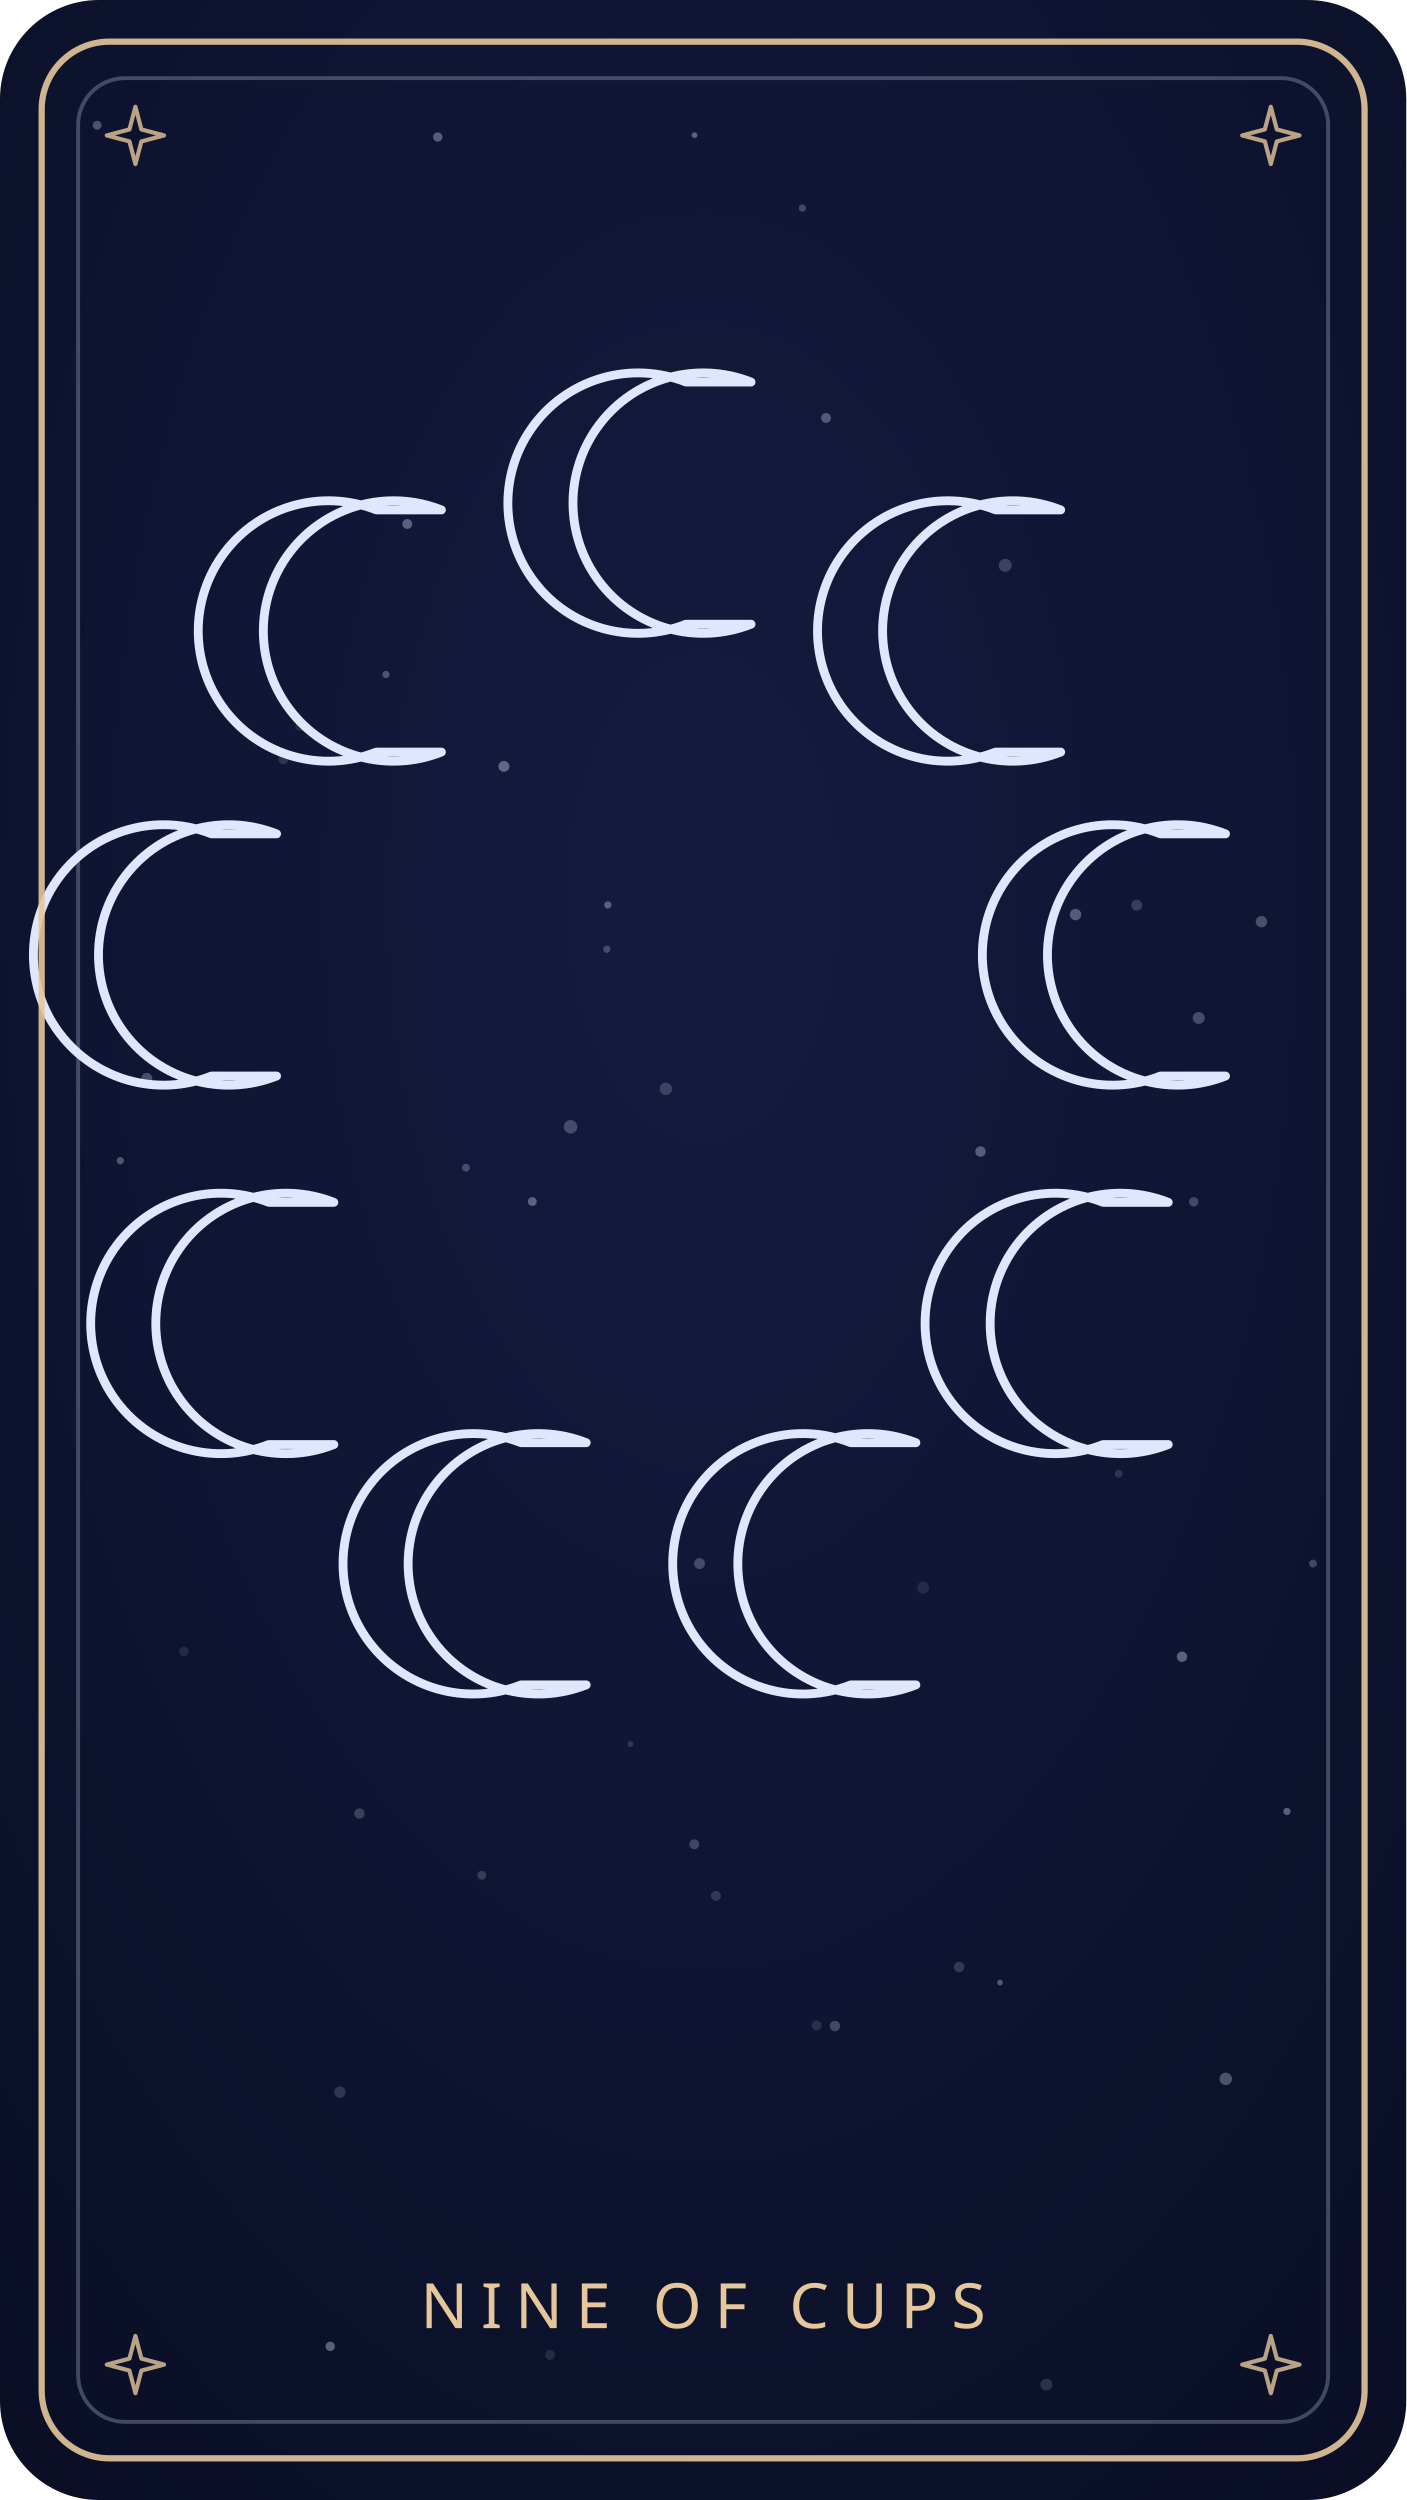
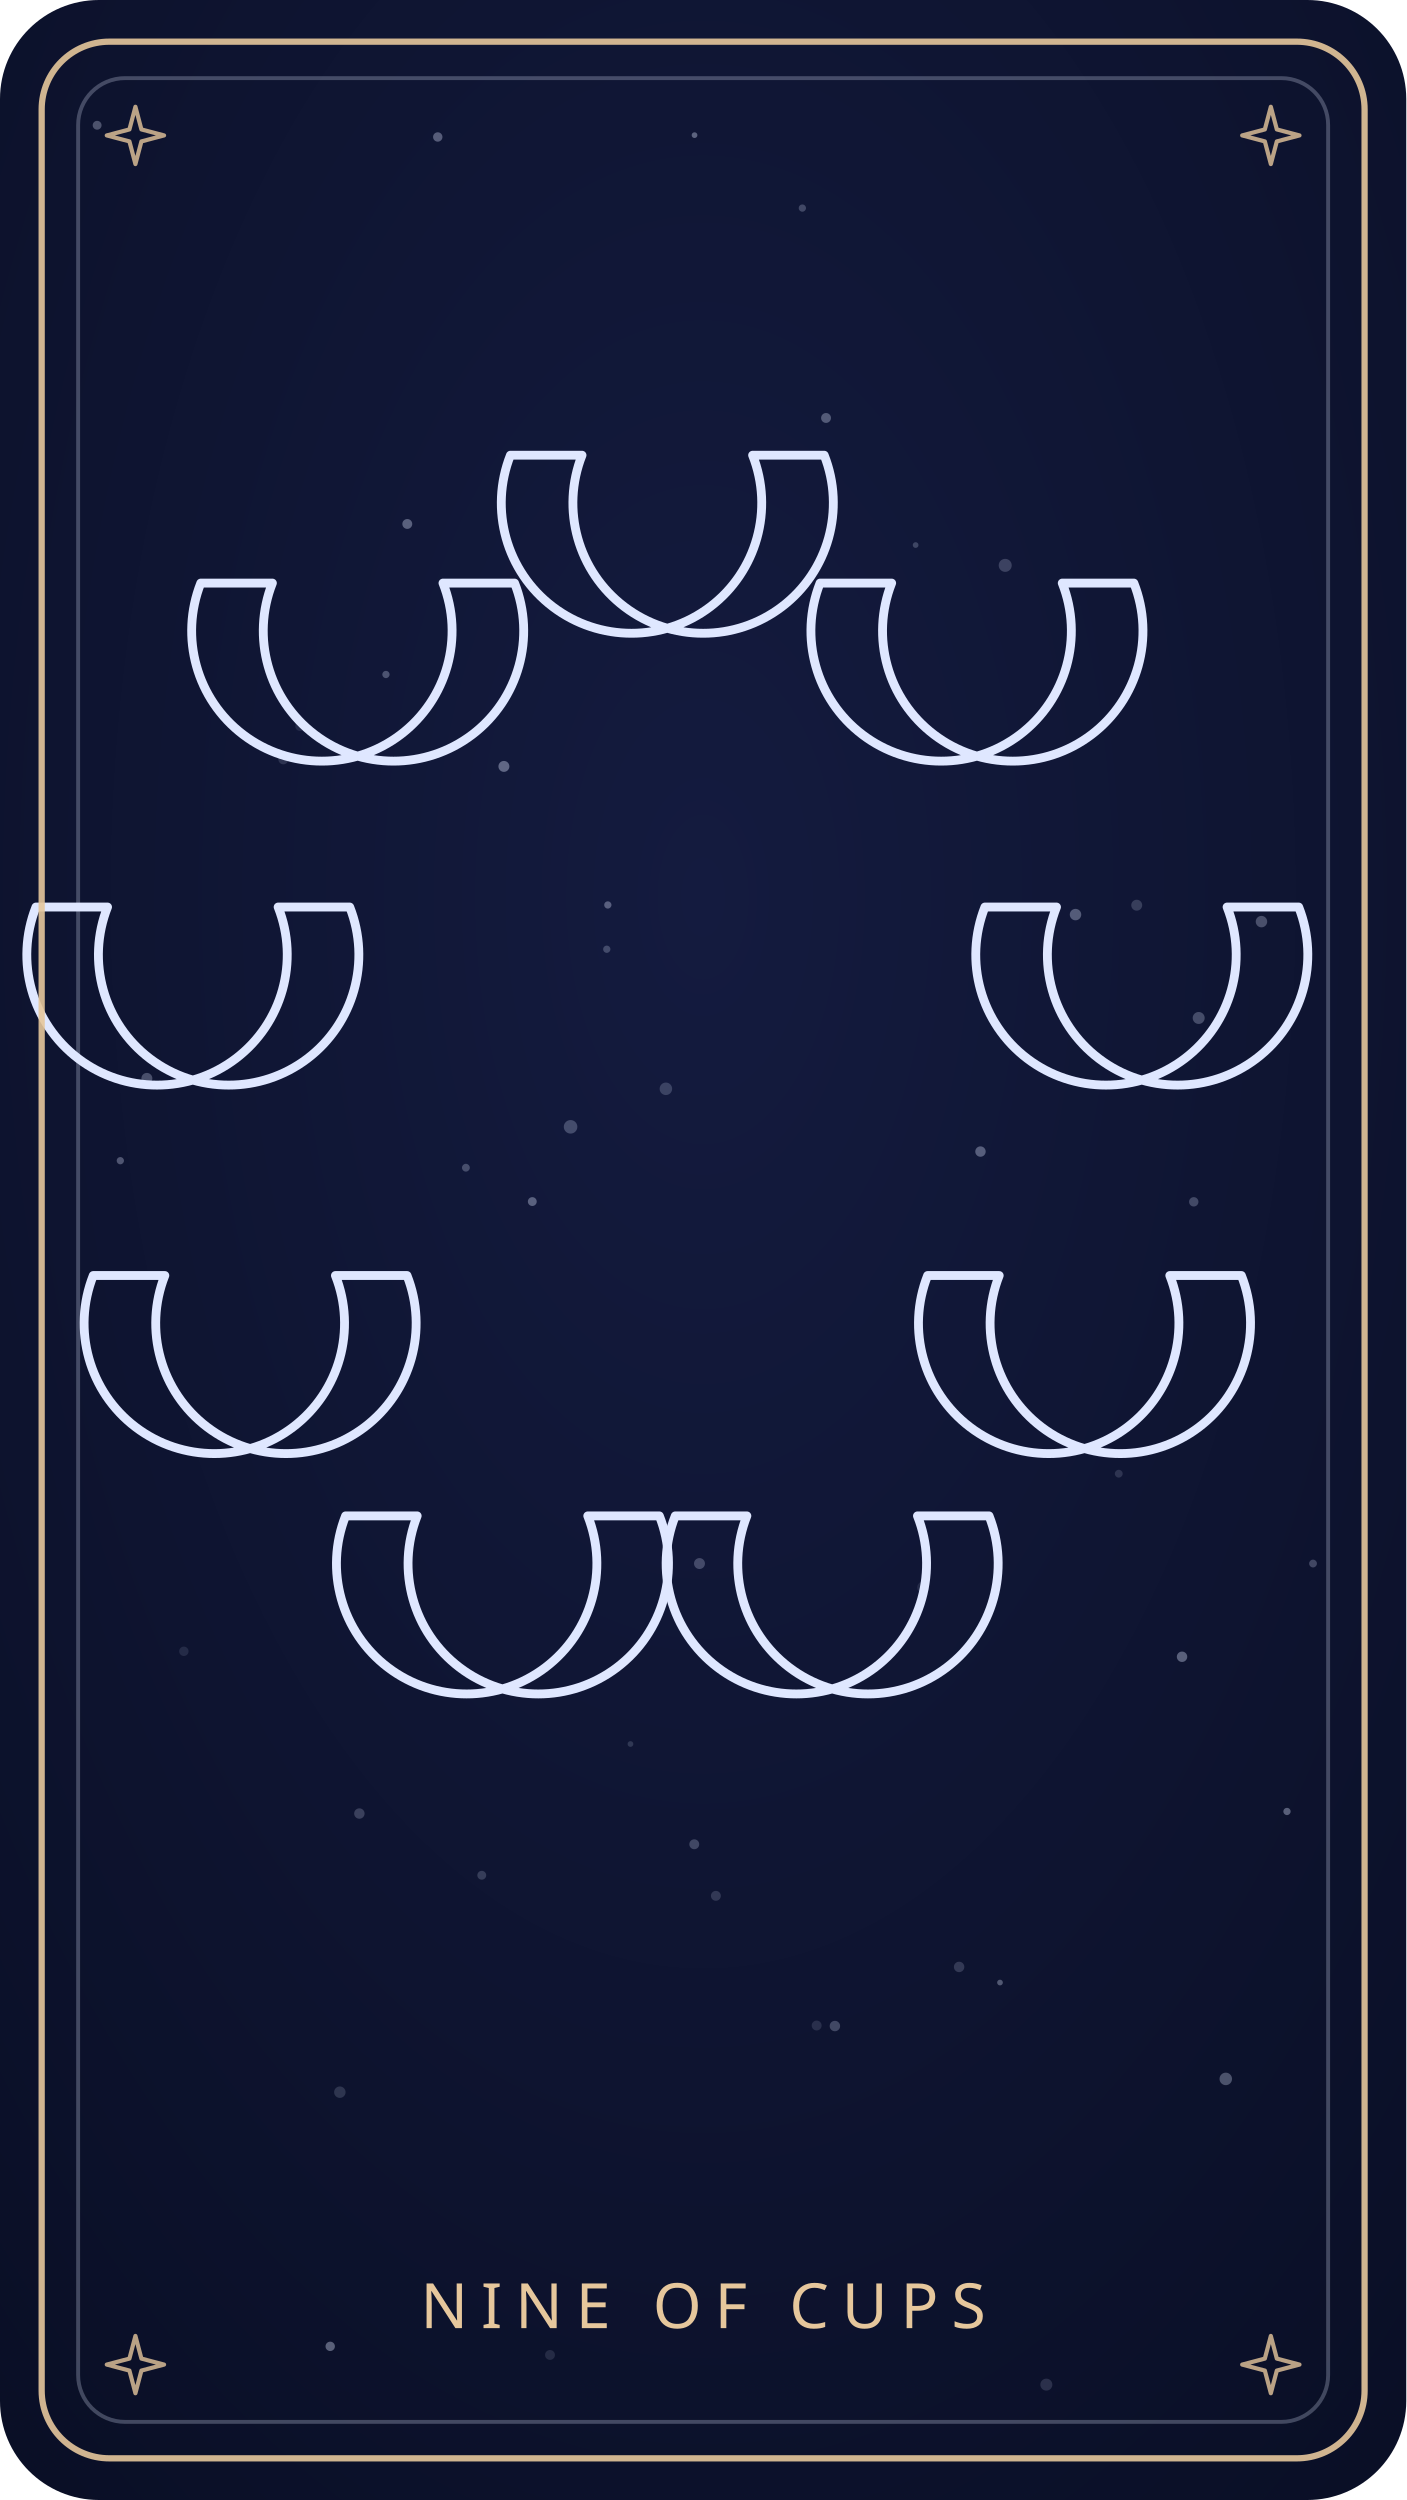
<svg xmlns="http://www.w3.org/2000/svg" viewBox="0 0 540 960" width="540" height="960">
  <defs>
    <radialGradient id="bg" cx="50%" cy="36%" r="85%">
      <stop offset="0%" stop-color="#141b3f" />
      <stop offset="100%" stop-color="#090e24" />
    </radialGradient>
  </defs>
  <rect x="0" y="0" width="540" height="960" rx="38" fill="url(#bg)" />
  <circle cx="413.0" cy="351.2" r="2.2" fill="#dfe7ff" stroke="none" fill-opacity="0.33" />
  <line x1="413.1" y1="814.5" x2="419.4" y2="814.5" w="1.2" color="#dfe7ff" op="0.307" />
  <line x1="413.1" y1="814.5" x2="413.1" y2="820.9" w="1.2" color="#dfe7ff" op="0.307" />
  <line x1="413.1" y1="814.5" x2="406.8" y2="814.5" w="1.2" color="#dfe7ff" op="0.307" />
  <line x1="413.1" y1="814.5" x2="413.1" y2="808.2" w="1.2" color="#dfe7ff" op="0.307" />
  <circle cx="266.7" cy="51.9" r="1.1" fill="#dfe7ff" stroke="none" fill-opacity="0.37" />
  <line x1="119.0" y1="397.4" x2="123.7" y2="397.4" w="1.2" color="#dfe7ff" op="0.185" />
  <line x1="119.0" y1="397.4" x2="119.0" y2="402.2" w="1.2" color="#dfe7ff" op="0.185" />
  <line x1="119.0" y1="397.4" x2="114.3" y2="397.4" w="1.2" color="#dfe7ff" op="0.185" />
  <line x1="119.0" y1="397.4" x2="119.0" y2="392.7" w="1.2" color="#dfe7ff" op="0.185" />
  <line x1="241.8" y1="178.0" x2="248.9" y2="178.0" w="1.2" color="#dfe7ff" op="0.378" />
  <line x1="241.8" y1="178.0" x2="241.8" y2="185.1" w="1.2" color="#dfe7ff" op="0.378" />
  <line x1="241.8" y1="178.0" x2="234.7" y2="178.0" w="1.2" color="#dfe7ff" op="0.378" />
  <line x1="241.8" y1="178.0" x2="241.8" y2="171.0" w="1.2" color="#dfe7ff" op="0.378" />
  <circle cx="148.2" cy="259.0" r="1.4" fill="#dfe7ff" stroke="none" fill-opacity="0.29" />
  <line x1="206.9" y1="350.1" x2="213.6" y2="350.1" w="1.2" color="#dfe7ff" op="0.265" />
  <line x1="206.9" y1="350.1" x2="206.9" y2="356.8" w="1.2" color="#dfe7ff" op="0.265" />
  <line x1="206.9" y1="350.1" x2="200.2" y2="350.1" w="1.2" color="#dfe7ff" op="0.265" />
  <line x1="206.9" y1="350.1" x2="206.9" y2="343.3" w="1.2" color="#dfe7ff" op="0.265" />
  <circle cx="56.4" cy="414.1" r="2.1" fill="#dfe7ff" stroke="none" fill-opacity="0.28" />
  <circle cx="156.4" cy="201.2" r="1.9" fill="#dfe7ff" stroke="none" fill-opacity="0.35" />
  <circle cx="274.9" cy="728.0" r="1.9" fill="#dfe7ff" stroke="none" fill-opacity="0.17" />
  <circle cx="268.6" cy="600.4" r="2.1" fill="#dfe7ff" stroke="none" fill-opacity="0.25" />
  <circle cx="70.6" cy="634.1" r="1.8" fill="#dfe7ff" stroke="none" fill-opacity="0.11" />
  <circle cx="178.9" cy="448.4" r="1.5" fill="#dfe7ff" stroke="none" fill-opacity="0.26" />
  <circle cx="386.0" cy="217.1" r="2.5" fill="#dfe7ff" stroke="none" fill-opacity="0.21" />
  <circle cx="429.6" cy="565.9" r="1.5" fill="#dfe7ff" stroke="none" fill-opacity="0.15" />
  <circle cx="185.0" cy="720.1" r="1.7" fill="#dfe7ff" stroke="none" fill-opacity="0.19" />
  <line x1="88.0" y1="790.0" x2="91.3" y2="790.0" w="1.2" color="#dfe7ff" op="0.129" />
  <line x1="88.0" y1="790.0" x2="88.0" y2="793.3" w="1.2" color="#dfe7ff" op="0.129" />
  <line x1="88.0" y1="790.0" x2="84.8" y2="790.0" w="1.2" color="#dfe7ff" op="0.129" />
  <line x1="88.0" y1="790.0" x2="88.0" y2="786.7" w="1.2" color="#dfe7ff" op="0.129" />
  <circle cx="504.2" cy="600.4" r="1.5" fill="#dfe7ff" stroke="none" fill-opacity="0.25" />
  <circle cx="351.6" cy="209.3" r="1.1" fill="#dfe7ff" stroke="none" fill-opacity="0.22" />
  <circle cx="46.2" cy="445.7" r="1.4" fill="#dfe7ff" stroke="none" fill-opacity="0.31" />
  <circle cx="484.4" cy="353.9" r="2.2" fill="#dfe7ff" stroke="none" fill-opacity="0.28" />
  <circle cx="233.4" cy="347.5" r="1.4" fill="#dfe7ff" stroke="none" fill-opacity="0.34" />
  <circle cx="255.7" cy="418.1" r="2.4" fill="#dfe7ff" stroke="none" fill-opacity="0.20" />
  <circle cx="242.1" cy="669.7" r="1.1" fill="#dfe7ff" stroke="none" fill-opacity="0.16" />
  <line x1="502.4" y1="183.0" x2="509.9" y2="183.0" w="1.2" color="#dfe7ff" op="0.295" />
  <line x1="502.4" y1="183.0" x2="502.4" y2="190.5" w="1.2" color="#dfe7ff" op="0.295" />
  <line x1="502.4" y1="183.0" x2="494.9" y2="183.0" w="1.2" color="#dfe7ff" op="0.295" />
  <line x1="502.4" y1="183.0" x2="502.4" y2="175.5" w="1.2" color="#dfe7ff" op="0.295" />
  <circle cx="317.2" cy="160.5" r="1.9" fill="#dfe7ff" stroke="none" fill-opacity="0.32" />
  <line x1="482.8" y1="508.4" x2="488.8" y2="508.4" w="1.2" color="#dfe7ff" op="0.165" />
  <line x1="482.8" y1="508.4" x2="482.8" y2="514.4" w="1.2" color="#dfe7ff" op="0.165" />
  <line x1="482.8" y1="508.4" x2="476.8" y2="508.4" w="1.2" color="#dfe7ff" op="0.165" />
  <line x1="482.8" y1="508.4" x2="482.8" y2="502.4" w="1.2" color="#dfe7ff" op="0.165" />
  <circle cx="313.6" cy="777.8" r="1.9" fill="#dfe7ff" stroke="none" fill-opacity="0.13" />
  <circle cx="138.0" cy="696.4" r="2.0" fill="#dfe7ff" stroke="none" fill-opacity="0.21" />
  <circle cx="115.2" cy="278.9" r="1.8" fill="#dfe7ff" stroke="none" fill-opacity="0.10" />
  <circle cx="108.8" cy="291.6" r="1.9" fill="#dfe7ff" stroke="none" fill-opacity="0.14" />
  <line x1="202.0" y1="237.4" x2="209.2" y2="237.4" w="1.2" color="#dfe7ff" op="0.161" />
  <line x1="202.0" y1="237.4" x2="202.0" y2="244.7" w="1.2" color="#dfe7ff" op="0.161" />
  <line x1="202.0" y1="237.4" x2="194.7" y2="237.4" w="1.2" color="#dfe7ff" op="0.161" />
  <line x1="202.0" y1="237.4" x2="202.0" y2="230.1" w="1.2" color="#dfe7ff" op="0.161" />
  <line x1="442.1" y1="460.7" x2="449.5" y2="460.7" w="1.2" color="#dfe7ff" op="0.26" />
  <line x1="442.1" y1="460.7" x2="442.1" y2="468.1" w="1.2" color="#dfe7ff" op="0.26" />
  <line x1="442.1" y1="460.7" x2="434.7" y2="460.7" w="1.2" color="#dfe7ff" op="0.26" />
  <line x1="442.1" y1="460.7" x2="442.1" y2="453.3" w="1.2" color="#dfe7ff" op="0.26" />
  <line x1="270.2" y1="116.4" x2="273.5" y2="116.4" w="1.2" color="#dfe7ff" op="0.33" />
  <line x1="270.2" y1="116.4" x2="270.2" y2="119.7" w="1.2" color="#dfe7ff" op="0.33" />
  <line x1="270.2" y1="116.4" x2="266.9" y2="116.4" w="1.2" color="#dfe7ff" op="0.33" />
  <line x1="270.2" y1="116.4" x2="270.2" y2="113.1" w="1.2" color="#dfe7ff" op="0.33" />
  <circle cx="384.0" cy="761.3" r="1.1" fill="#dfe7ff" stroke="none" fill-opacity="0.32" />
  <circle cx="37.3" cy="48.1" r="1.7" fill="#dfe7ff" stroke="none" fill-opacity="0.30" />
  <circle cx="130.5" cy="803.4" r="2.2" fill="#dfe7ff" stroke="none" fill-opacity="0.16" />
  <line x1="49.2" y1="149.3" x2="54.1" y2="149.3" w="1.2" color="#dfe7ff" op="0.167" />
  <line x1="49.2" y1="149.3" x2="49.2" y2="154.3" w="1.2" color="#dfe7ff" op="0.167" />
  <line x1="49.2" y1="149.3" x2="44.3" y2="149.3" w="1.2" color="#dfe7ff" op="0.167" />
  <line x1="49.2" y1="149.3" x2="49.2" y2="144.4" w="1.2" color="#dfe7ff" op="0.167" />
  <circle cx="376.5" cy="442.2" r="2.0" fill="#dfe7ff" stroke="none" fill-opacity="0.34" />
  <line x1="316.9" y1="885.8" x2="323.7" y2="885.8" w="1.2" color="#dfe7ff" op="0.146" />
  <line x1="316.9" y1="885.8" x2="316.9" y2="892.6" w="1.2" color="#dfe7ff" op="0.146" />
  <line x1="316.9" y1="885.8" x2="310.2" y2="885.8" w="1.2" color="#dfe7ff" op="0.146" />
  <line x1="316.9" y1="885.8" x2="316.9" y2="879.0" w="1.2" color="#dfe7ff" op="0.146" />
  <circle cx="126.8" cy="901.0" r="1.8" fill="#dfe7ff" stroke="none" fill-opacity="0.37" />
  <circle cx="204.4" cy="461.4" r="1.7" fill="#dfe7ff" stroke="none" fill-opacity="0.35" />
  <circle cx="460.3" cy="390.9" r="2.3" fill="#dfe7ff" stroke="none" fill-opacity="0.26" />
  <line x1="340.6" y1="343.0" x2="343.7" y2="343.0" w="1.2" color="#dfe7ff" op="0.243" />
  <line x1="340.6" y1="343.0" x2="340.6" y2="346.1" w="1.2" color="#dfe7ff" op="0.243" />
  <line x1="340.6" y1="343.0" x2="337.5" y2="343.0" w="1.2" color="#dfe7ff" op="0.243" />
  <line x1="340.6" y1="343.0" x2="340.6" y2="340.0" w="1.2" color="#dfe7ff" op="0.243" />
  <circle cx="193.5" cy="294.3" r="2.1" fill="#dfe7ff" stroke="none" fill-opacity="0.38" />
  <circle cx="470.7" cy="798.3" r="2.4" fill="#dfe7ff" stroke="none" fill-opacity="0.30" />
  <circle cx="211.2" cy="904.3" r="1.9" fill="#dfe7ff" stroke="none" fill-opacity="0.12" />
  <circle cx="308.1" cy="79.9" r="1.4" fill="#dfe7ff" stroke="none" fill-opacity="0.24" />
  <circle cx="368.3" cy="755.3" r="2.0" fill="#dfe7ff" stroke="none" fill-opacity="0.18" />
  <line x1="296.5" y1="216.0" x2="303.7" y2="216.0" w="1.2" color="#dfe7ff" op="0.323" />
  <line x1="296.5" y1="216.0" x2="296.5" y2="223.2" w="1.2" color="#dfe7ff" op="0.323" />
  <line x1="296.5" y1="216.0" x2="289.4" y2="216.0" w="1.2" color="#dfe7ff" op="0.323" />
  <line x1="296.5" y1="216.0" x2="296.5" y2="208.9" w="1.2" color="#dfe7ff" op="0.323" />
  <line x1="132.4" y1="57.1" x2="137.1" y2="57.1" w="1.2" color="#dfe7ff" op="0.376" />
  <line x1="132.4" y1="57.1" x2="132.4" y2="61.8" w="1.2" color="#dfe7ff" op="0.376" />
  <line x1="132.4" y1="57.1" x2="127.7" y2="57.1" w="1.2" color="#dfe7ff" op="0.376" />
  <line x1="132.4" y1="57.1" x2="132.4" y2="52.3" w="1.2" color="#dfe7ff" op="0.376" />
  <line x1="161.8" y1="426.0" x2="167.0" y2="426.0" w="1.2" color="#dfe7ff" op="0.383" />
  <line x1="161.8" y1="426.0" x2="161.8" y2="431.1" w="1.2" color="#dfe7ff" op="0.383" />
  <line x1="161.8" y1="426.0" x2="156.7" y2="426.0" w="1.2" color="#dfe7ff" op="0.383" />
  <line x1="161.8" y1="426.0" x2="161.8" y2="420.9" w="1.2" color="#dfe7ff" op="0.383" />
  <circle cx="401.8" cy="915.7" r="2.3" fill="#dfe7ff" stroke="none" fill-opacity="0.15" />
  <circle cx="453.9" cy="636.2" r="2.0" fill="#dfe7ff" stroke="none" fill-opacity="0.36" />
  <circle cx="458.4" cy="461.5" r="1.8" fill="#dfe7ff" stroke="none" fill-opacity="0.25" />
  <circle cx="233.0" cy="364.5" r="1.4" fill="#dfe7ff" stroke="none" fill-opacity="0.24" />
  <circle cx="266.6" cy="708.2" r="1.9" fill="#dfe7ff" stroke="none" fill-opacity="0.24" />
  <circle cx="436.5" cy="347.6" r="2.1" fill="#dfe7ff" stroke="none" fill-opacity="0.19" />
  <circle cx="219.1" cy="432.7" r="2.6" fill="#dfe7ff" stroke="none" fill-opacity="0.25" />
  <line x1="121.2" y1="798.8" x2="126.7" y2="798.8" w="1.2" color="#dfe7ff" op="0.273" />
  <line x1="121.2" y1="798.8" x2="121.2" y2="804.3" w="1.2" color="#dfe7ff" op="0.273" />
  <line x1="121.2" y1="798.8" x2="115.6" y2="798.8" w="1.2" color="#dfe7ff" op="0.273" />
  <line x1="121.2" y1="798.8" x2="121.2" y2="793.2" w="1.2" color="#dfe7ff" op="0.273" />
  <circle cx="168.1" cy="52.6" r="1.8" fill="#dfe7ff" stroke="none" fill-opacity="0.34" />
  <circle cx="494.2" cy="695.6" r="1.4" fill="#dfe7ff" stroke="none" fill-opacity="0.36" />
  <circle cx="354.5" cy="609.6" r="2.3" fill="#dfe7ff" stroke="none" fill-opacity="0.10" />
  <circle cx="320.6" cy="778.0" r="2.0" fill="#dfe7ff" stroke="none" fill-opacity="0.25" />
-   <path d="M 288.4 239.7 A 50.0 50.0 0 1 1 288.4 146.7 L 263.4 146.7 A 50.0 50.0 0 1 0 263.4 239.7 Z" fill="none" stroke="#dfe7ff" stroke-width="3.4" stroke-linecap="round" stroke-linejoin="round" />
-   <path d="M 407.3 288.8 A 50.0 50.0 0 1 1 407.3 195.8 L 382.3 195.8 A 50.0 50.0 0 1 0 382.3 288.8 Z" fill="none" stroke="#dfe7ff" stroke-width="3.4" stroke-linecap="round" stroke-linejoin="round" />
-   <path d="M 470.6 413.2 A 50.0 50.0 0 1 1 470.6 320.2 L 445.6 320.2 A 50.0 50.0 0 1 0 445.6 413.2 Z" fill="none" stroke="#dfe7ff" stroke-width="3.4" stroke-linecap="round" stroke-linejoin="round" />
-   <path d="M 448.6 554.7 A 50.0 50.0 0 1 1 448.6 461.7 L 423.6 461.7 A 50.0 50.0 0 1 0 423.6 554.7 Z" fill="none" stroke="#dfe7ff" stroke-width="3.4" stroke-linecap="round" stroke-linejoin="round" />
-   <path d="M 351.7 647.0 A 50.0 50.0 0 1 1 351.7 554.0 L 326.7 554.0 A 50.0 50.0 0 1 0 326.7 647.0 Z" fill="none" stroke="#dfe7ff" stroke-width="3.4" stroke-linecap="round" stroke-linejoin="round" />
-   <path d="M 225.1 647.0 A 50.0 50.0 0 1 1 225.1 554.0 L 200.1 554.0 A 50.0 50.0 0 1 0 200.1 647.0 Z" fill="none" stroke="#dfe7ff" stroke-width="3.4" stroke-linecap="round" stroke-linejoin="round" />
-   <path d="M 128.2 554.7 A 50.0 50.0 0 1 1 128.2 461.7 L 103.2 461.7 A 50.0 50.0 0 1 0 103.2 554.7 Z" fill="none" stroke="#dfe7ff" stroke-width="3.4" stroke-linecap="round" stroke-linejoin="round" />
-   <path d="M 106.2 413.2 A 50.0 50.0 0 1 1 106.2 320.2 L 81.2 320.2 A 50.0 50.0 0 1 0 81.2 413.2 Z" fill="none" stroke="#dfe7ff" stroke-width="3.4" stroke-linecap="round" stroke-linejoin="round" />
-   <path d="M 169.5 288.8 A 50.0 50.0 0 1 1 169.5 195.8 L 144.5 195.8 A 50.0 50.0 0 1 0 144.5 288.8 Z" fill="none" stroke="#dfe7ff" stroke-width="3.4" stroke-linecap="round" stroke-linejoin="round" />
+   <path d="M 316.5 174.8 A 50.0 50.0 0 1 1 223.5 174.8 L 196.0 174.8 A 50.0 50.0 0 1 0 289.0 174.8 Z" fill="none" stroke="#dfe7ff" stroke-width="3.4" stroke-linecap="round" stroke-linejoin="round" />
+   <path d="M 435.4 223.9 A 50.0 50.0 0 1 1 342.4 223.9 L 314.9 223.9 A 50.0 50.0 0 1 0 407.9 223.9 Z" fill="none" stroke="#dfe7ff" stroke-width="3.4" stroke-linecap="round" stroke-linejoin="round" />
+   <path d="M 498.7 348.3 A 50.0 50.0 0 1 1 405.7 348.3 L 378.2 348.3 A 50.0 50.0 0 1 0 471.2 348.3 Z" fill="none" stroke="#dfe7ff" stroke-width="3.4" stroke-linecap="round" stroke-linejoin="round" />
+   <path d="M 476.7 489.8 A 50.0 50.0 0 1 1 383.7 489.8 L 356.2 489.8 A 50.0 50.0 0 1 0 449.2 489.8 Z" fill="none" stroke="#dfe7ff" stroke-width="3.4" stroke-linecap="round" stroke-linejoin="round" />
+   <path d="M 379.8 582.1 A 50.0 50.0 0 1 1 286.8 582.1 L 259.3 582.1 A 50.0 50.0 0 1 0 352.3 582.1 Z" fill="none" stroke="#dfe7ff" stroke-width="3.4" stroke-linecap="round" stroke-linejoin="round" />
+   <path d="M 253.2 582.1 A 50.0 50.0 0 1 1 160.2 582.1 L 132.7 582.1 A 50.0 50.0 0 1 0 225.7 582.1 Z" fill="none" stroke="#dfe7ff" stroke-width="3.4" stroke-linecap="round" stroke-linejoin="round" />
+   <path d="M 156.3 489.8 A 50.0 50.0 0 1 1 63.3 489.8 L 35.8 489.8 A 50.0 50.0 0 1 0 128.8 489.8 Z" fill="none" stroke="#dfe7ff" stroke-width="3.4" stroke-linecap="round" stroke-linejoin="round" />
+   <path d="M 134.3 348.3 A 50.0 50.0 0 1 1 41.3 348.3 L 13.8 348.3 A 50.0 50.0 0 1 0 106.8 348.3 Z" fill="none" stroke="#dfe7ff" stroke-width="3.4" stroke-linecap="round" stroke-linejoin="round" />
+   <path d="M 197.6 223.9 A 50.0 50.0 0 1 1 104.6 223.9 L 77.1 223.9 A 50.0 50.0 0 1 0 170.1 223.9 Z" fill="none" stroke="#dfe7ff" stroke-width="3.4" stroke-linecap="round" stroke-linejoin="round" />
  <rect x="16" y="16" width="508" height="928" rx="26" fill="none" stroke="#e6c79c" stroke-width="2.4" stroke-linecap="round" stroke-linejoin="round" stroke-opacity="0.90" />
  <rect x="30" y="30" width="480" height="900" rx="18" fill="none" stroke="#dfe7ff" stroke-width="1.5" stroke-linecap="round" stroke-linejoin="round" stroke-opacity="0.26" />
  <path d="M 52.0 41.0 L 54.3 49.7 L 63.0 52.0 L 54.3 54.3 L 52.0 63.0 L 49.7 54.3 L 41.0 52.0 L 49.7 49.7 Z" fill="none" stroke="#e6c79c" stroke-width="1.6" stroke-linecap="round" stroke-linejoin="round" stroke-opacity="0.80" />
  <path d="M 488.0 41.0 L 490.3 49.7 L 499.0 52.0 L 490.3 54.3 L 488.0 63.0 L 485.7 54.3 L 477.0 52.0 L 485.7 49.7 Z" fill="none" stroke="#e6c79c" stroke-width="1.6" stroke-linecap="round" stroke-linejoin="round" stroke-opacity="0.80" />
  <path d="M 52.0 897.0 L 54.3 905.7 L 63.0 908.0 L 54.3 910.3 L 52.0 919.0 L 49.7 910.3 L 41.0 908.0 L 49.7 905.7 Z" fill="none" stroke="#e6c79c" stroke-width="1.6" stroke-linecap="round" stroke-linejoin="round" stroke-opacity="0.80" />
  <path d="M 488.0 897.0 L 490.3 905.7 L 499.0 908.0 L 490.3 910.3 L 488.0 919.0 L 485.7 910.3 L 477.0 908.0 L 485.7 905.7 Z" fill="none" stroke="#e6c79c" stroke-width="1.6" stroke-linecap="round" stroke-linejoin="round" stroke-opacity="0.80" />
  <text x="270" y="894" text-anchor="middle" fill="#e6c79c" font-family="'Avenir Next', system-ui, sans-serif" font-size="24" letter-spacing="5" font-weight="500">NINE OF CUPS</text>
</svg>
